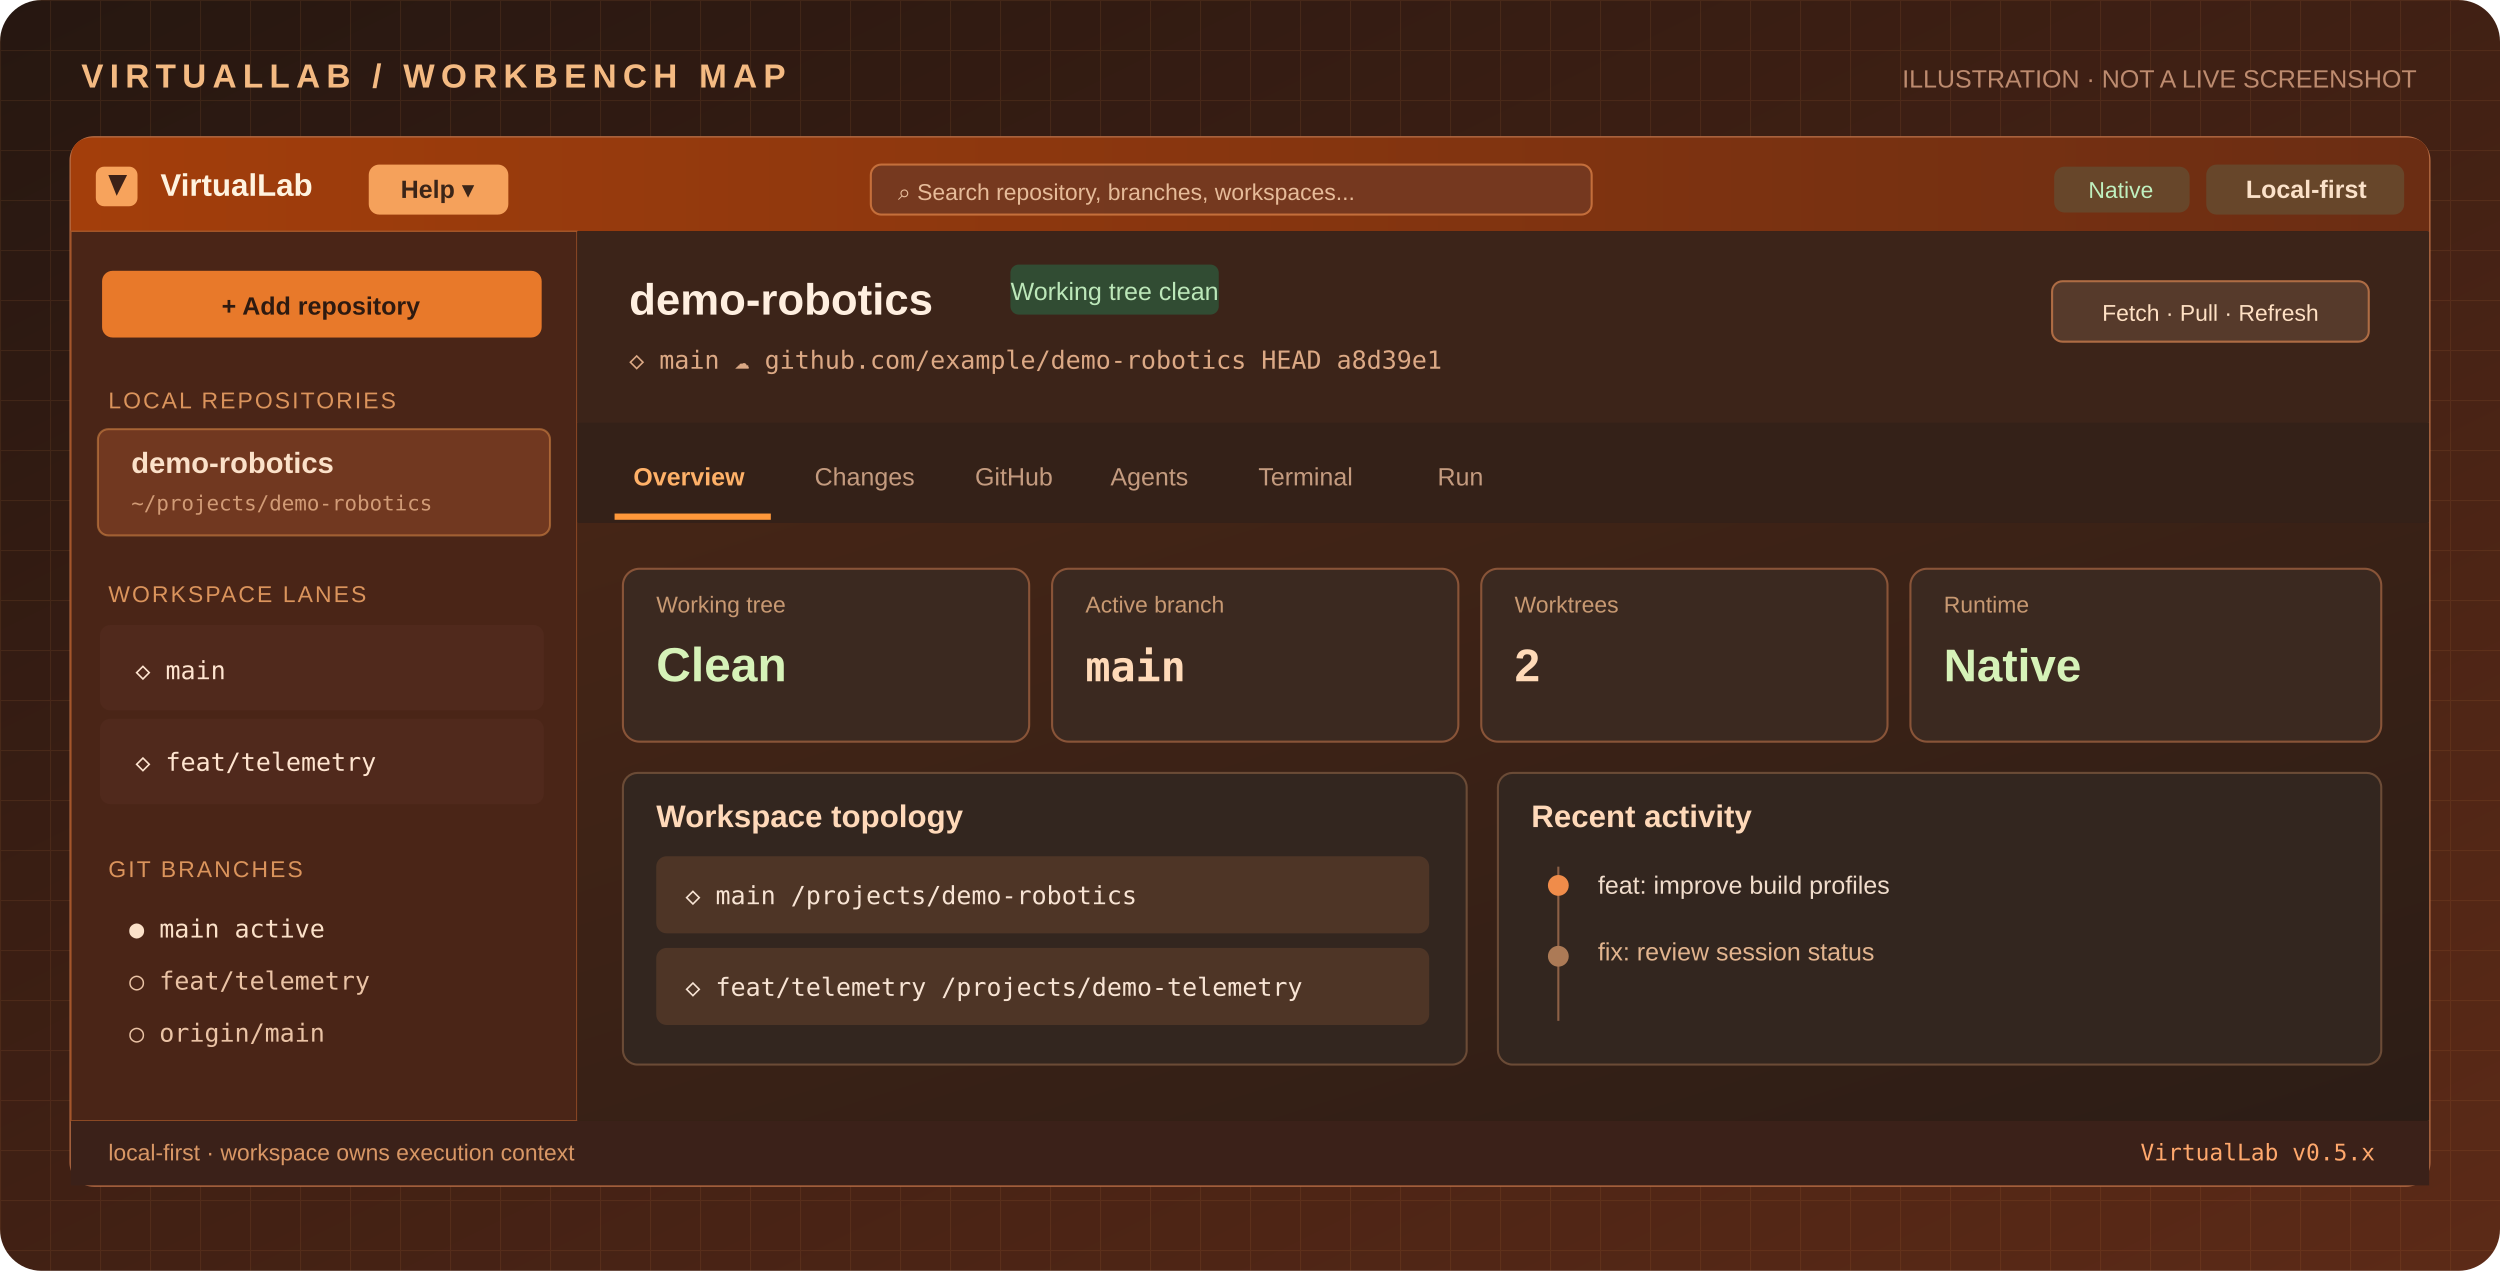
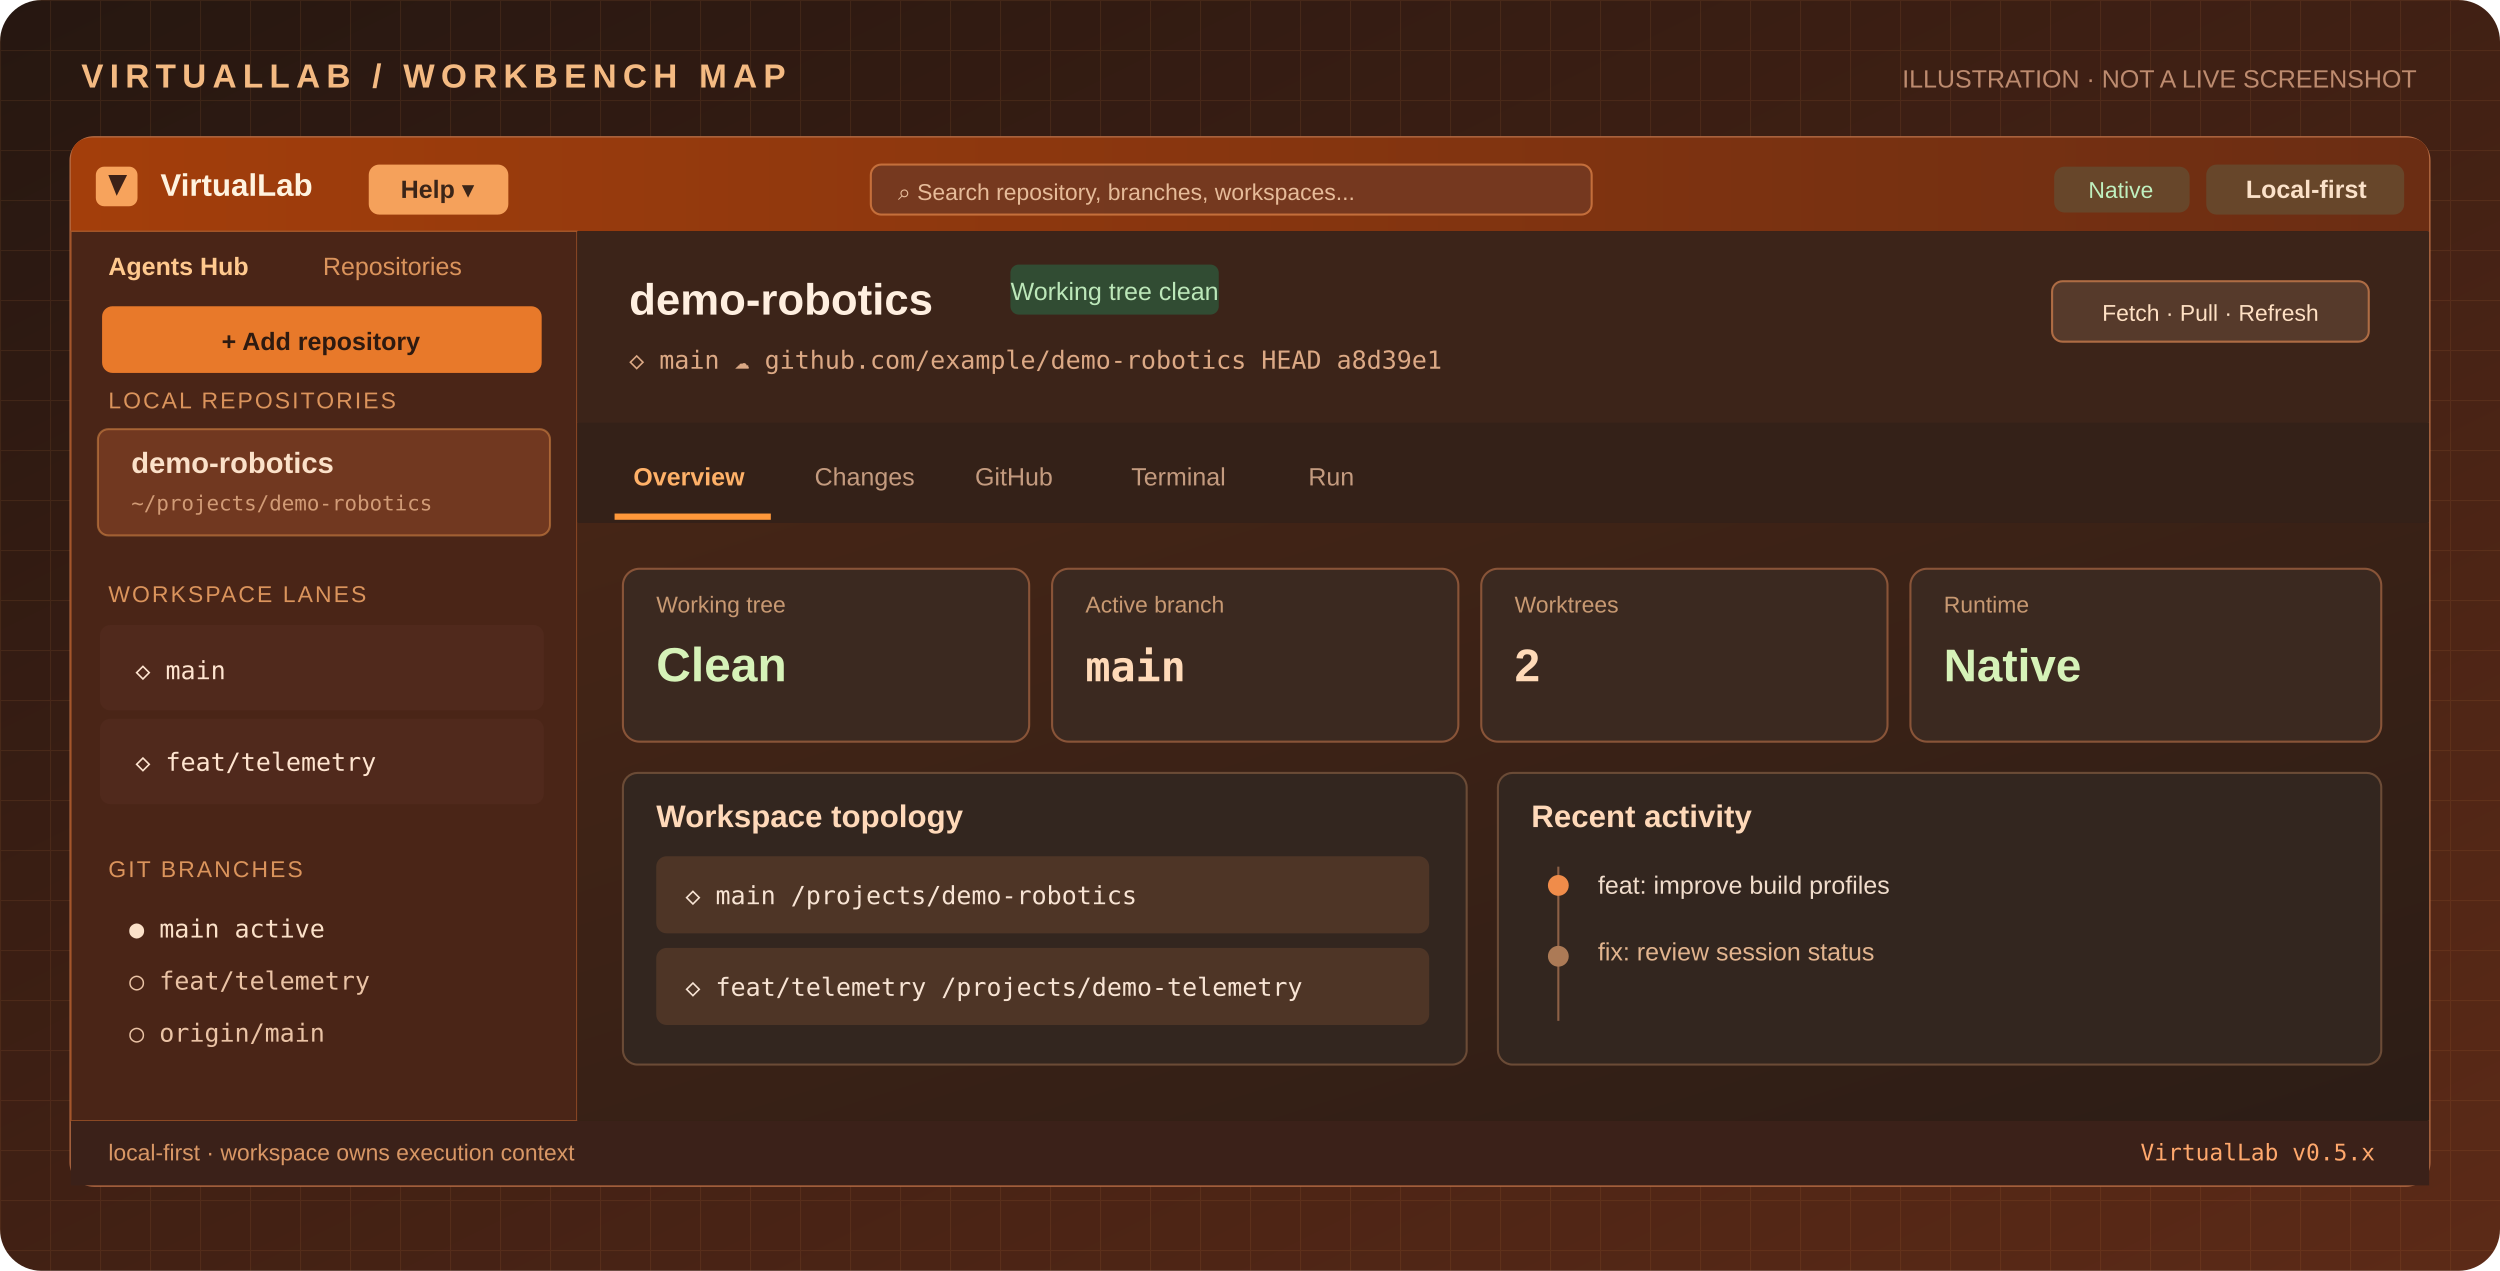
<svg xmlns="http://www.w3.org/2000/svg" width="1200" height="610" viewBox="0 0 1200 610" role="img" aria-labelledby="title desc">
  <defs>
    <linearGradient id="bg" x2="1" y2="1">
      <stop stop-color="#261711" />
      <stop offset="1" stop-color="#5c2a17" />
    </linearGradient>
    <linearGradient id="top" x2="1">
      <stop stop-color="#a33e0b" />
      <stop offset="1" stop-color="#6b2d13" />
    </linearGradient>
    <linearGradient id="surface" x2="1" y2="1">
      <stop stop-color="#452516" />
      <stop offset="1" stop-color="#2c1d16" />
    </linearGradient>
    <pattern id="grid" width="24" height="24" patternUnits="userSpaceOnUse">
      <path d="M24 0H0V24" fill="none" stroke="#cf7d48" stroke-opacity=".12" />
    </pattern>
  </defs>
  <rect width="1200" height="610" rx="20" fill="url(#bg)" />
  <rect width="1200" height="610" rx="20" fill="url(#grid)" />
  <text x="39" y="42" font-family="Segoe UI,Arial,sans-serif" fill="#f4ba82" letter-spacing="3" font-size="16" font-weight="700">VIRTUALLAB  /  WORKBENCH MAP</text>
  <text x="1160" y="42" font-family="Segoe UI,Arial,sans-serif" fill="#bd8b6f" font-size="12" text-anchor="end">ILLUSTRATION · NOT A LIVE SCREENSHOT</text>
  <rect x="34" y="66" width="1132" height="503" rx="11" fill="#251a15" stroke="#b66b43" stroke-width="1.3" />
  <path d="M45 66H1155Q1166 66 1166 77V111H34V77Q34 66 45 66" fill="url(#top)" />
  <rect x="46" y="80" width="20" height="19" rx="4" fill="#f7a35c" />
  <path d="M52 84h9l-5 10z" fill="#3c2117" />
  <text x="77" y="94" font-family="Segoe UI,Arial" fill="#fff3df" font-weight="800" font-size="15">VirtualLab</text>
  <rect x="418" y="79" width="346" height="24" rx="5" fill="#74391f" stroke="#c7713d" opacity=".95" />
  <text x="431" y="96" font-family="Segoe UI,Arial" fill="#e6bb99" font-size="11">⌕   Search repository, branches, workspaces...</text>
  <rect x="986" y="80" width="65" height="22" rx="5" fill="#67462a" />
  <text x="1018" y="95" font-family="Segoe UI,Arial" fill="#bff0bf" font-size="11" text-anchor="middle">Native</text>
  <rect x="177" y="79" width="67" height="24" rx="5" fill="#f5a15b" />
  <text x="210" y="95" font-family="Segoe UI,Arial" fill="#3b2518" font-weight="800" font-size="12" text-anchor="middle">Help ▾</text>
  <rect x="1059" y="79" width="95" height="24" rx="5" fill="#67462a" />
  <text x="1107" y="95" font-family="Segoe UI,Arial" fill="#fbe1c9" font-weight="800" font-size="12" text-anchor="middle">Local-first</text>
  <rect x="34" y="111" width="243" height="427" fill="#4a2517" stroke="#a45529" stroke-width=".7" />
-   <rect x="49" y="130" width="211" height="32" rx="5" fill="#e8792a" />
-   <text x="154" y="151" font-family="Segoe UI,Arial" fill="#2e1a10" text-anchor="middle" font-weight="750" font-size="12">+   Add repository</text>
+   <rect x="49" y="147" width="211" height="32" rx="5" fill="#e8792a" />
+   <text x="154" y="168" font-family="Segoe UI,Arial" fill="#2e1a10" text-anchor="middle" font-weight="750" font-size="12">+   Add repository</text>
+   <text x="52" y="132" font-family="Segoe UI,Arial" fill="#ffc98e" font-size="12" font-weight="700">Agents Hub</text>
+   <text x="155" y="132" font-family="Segoe UI,Arial" fill="#db945c" font-size="12">Repositories</text>
  <text x="52" y="196" font-family="Segoe UI,Arial" fill="#db945c" font-size="11" letter-spacing="1">LOCAL REPOSITORIES</text>
  <rect x="47" y="206" width="217" height="51" rx="5" fill="#713820" stroke="#e9954c" stroke-opacity=".5" />
  <text x="63" y="227" fill="#fbe1c9" font-family="Segoe UI,Arial" font-size="14" font-weight="700">demo-robotics</text>
  <text x="63" y="245" fill="#d19b76" font-family="Consolas,monospace" font-size="10">~/projects/demo-robotics</text>
  <text x="52" y="289" font-family="Segoe UI,Arial" fill="#db945c" font-size="11" letter-spacing="1">WORKSPACE LANES</text>
  <rect x="48" y="300" width="213" height="41" rx="5" fill="#50291c" />
  <text x="65" y="326" fill="#ffe5d0" font-family="Consolas,monospace" font-size="12">◇ main</text>
  <rect x="48" y="345" width="213" height="41" rx="5" fill="#50291c" />
  <text x="65" y="370" fill="#ffe5d0" font-family="Consolas,monospace" font-size="12">◇ feat/telemetry</text>
  <text x="52" y="421" font-family="Segoe UI,Arial" fill="#db945c" font-size="11" letter-spacing="1">GIT BRANCHES</text>
  <text x="62" y="450" fill="#fbe1c9" font-family="Consolas,monospace" font-size="12">● main    active</text>
  <text x="62" y="475" fill="#eac3a5" font-family="Consolas,monospace" font-size="12">○ feat/telemetry</text>
  <text x="62" y="500" fill="#eac3a5" font-family="Consolas,monospace" font-size="12">○ origin/main</text>
  <rect x="277" y="111" width="889" height="92" fill="#3c2419" />
  <text x="302" y="151" fill="#ffefe0" font-family="Segoe UI,Arial" font-weight="750" font-size="21">demo-robotics</text>
  <rect x="485" y="127" width="100" height="24" rx="4" fill="#314c33" />
  <text x="535" y="144" font-family="Segoe UI,Arial" text-anchor="middle" fill="#bce7b9" font-size="12">Working tree clean</text>
  <text x="302" y="177" fill="#dca985" font-family="Consolas,monospace" font-size="12">◇ main       ☁ github.com/example/demo-robotics       HEAD a8d39e1</text>
  <rect x="985" y="135" width="152" height="29" rx="5" fill="#563a2b" stroke="#ae6c44" />
  <text x="1061" y="154" fill="#ffe1c4" font-family="Segoe UI,Arial" text-anchor="middle" font-size="11">Fetch  ·  Pull  ·  Refresh</text>
  <rect x="277" y="203" width="889" height="48" fill="#342118" />
  <g font-family="Segoe UI,Arial" font-size="12" fill="#c49b7f">
    <text x="304" y="233" fill="#ffb168" font-weight="800">Overview</text>
    <text x="391" y="233">Changes</text>
    <text x="468" y="233">GitHub</text>
-     <text x="533" y="233">Agents</text>
-     <text x="604" y="233">Terminal</text>
-     <text x="690" y="233">Run</text>
+     <text x="543" y="233">Terminal</text>
+     <text x="628" y="233">Run</text>
  </g>
  <path d="M295 248h75" stroke="#ff983a" stroke-width="3" />
  <rect x="277" y="251" width="889" height="287" fill="url(#surface)" />
  <rect x="299" y="273" width="195" height="83" rx="8" fill="#3b2920" stroke="#895438" />
  <text x="315" y="294" fill="#c89972" font-family="Segoe UI,Arial" font-size="11">Working tree</text>
  <text x="315" y="327" fill="#d6f2b8" font-family="Segoe UI,Arial" font-size="23" font-weight="700">Clean</text>
  <rect x="505" y="273" width="195" height="83" rx="8" fill="#3b2920" stroke="#895438" />
  <text x="521" y="294" fill="#c89972" font-family="Segoe UI,Arial" font-size="11">Active branch</text>
  <text x="521" y="327" fill="#ffdab8" font-family="Consolas,monospace" font-size="20" font-weight="700">main</text>
  <rect x="711" y="273" width="195" height="83" rx="8" fill="#3b2920" stroke="#895438" />
  <text x="727" y="294" fill="#c89972" font-family="Segoe UI,Arial" font-size="11">Worktrees</text>
  <text x="727" y="327" fill="#ffdab8" font-family="Segoe UI,Arial" font-size="22" font-weight="700">2</text>
  <rect x="917" y="273" width="226" height="83" rx="8" fill="#3b2920" stroke="#895438" />
  <text x="933" y="294" fill="#c89972" font-family="Segoe UI,Arial" font-size="11">Runtime</text>
  <text x="933" y="327" fill="#d6f2b8" font-family="Segoe UI,Arial" font-size="22" font-weight="700">Native</text>
  <rect x="299" y="371" width="405" height="140" rx="7" fill="#33261f" stroke="#6b4b36" />
  <text x="315" y="397" fill="#ffd9b9" font-family="Segoe UI,Arial" font-size="15" font-weight="700">Workspace topology</text>
  <rect x="315" y="411" width="371" height="37" rx="5" fill="#4e3526" />
  <text x="329" y="434" fill="#f8e4d4" font-family="Consolas,monospace" font-size="12">◇ main   /projects/demo-robotics</text>
  <rect x="315" y="455" width="371" height="37" rx="5" fill="#4e3526" />
  <text x="329" y="478" fill="#f8e4d4" font-family="Consolas,monospace" font-size="12">◇ feat/telemetry   /projects/demo-telemetry</text>
  <rect x="719" y="371" width="424" height="140" rx="7" fill="#33261f" stroke="#6b4b36" />
  <text x="735" y="397" fill="#ffd9b9" font-family="Segoe UI,Arial" font-size="15" font-weight="700">Recent activity</text>
  <path d="M748 416v74" stroke="#8e6046" />
  <circle cx="748" cy="425" r="5" fill="#f08c4a" />
  <circle cx="748" cy="459" r="5" fill="#ac7a56" />
  <text x="767" y="429" fill="#f1ddcc" font-family="Segoe UI,Arial" font-size="12">feat: improve build profiles</text>
  <text x="767" y="461" fill="#e2b48e" font-family="Segoe UI,Arial" font-size="12">fix: review session status</text>
  <rect x="34" y="538" width="1132" height="31" rx="0" fill="#3b2119" />
  <text x="52" y="557" fill="#d99765" font-family="Segoe UI,Arial" font-size="11">local-first  ·  workspace owns execution context</text>
  <text x="1140" y="557" fill="#ffa86c" font-family="Consolas,monospace" text-anchor="end" font-size="11">VirtualLab v0.5.x</text>
</svg>
